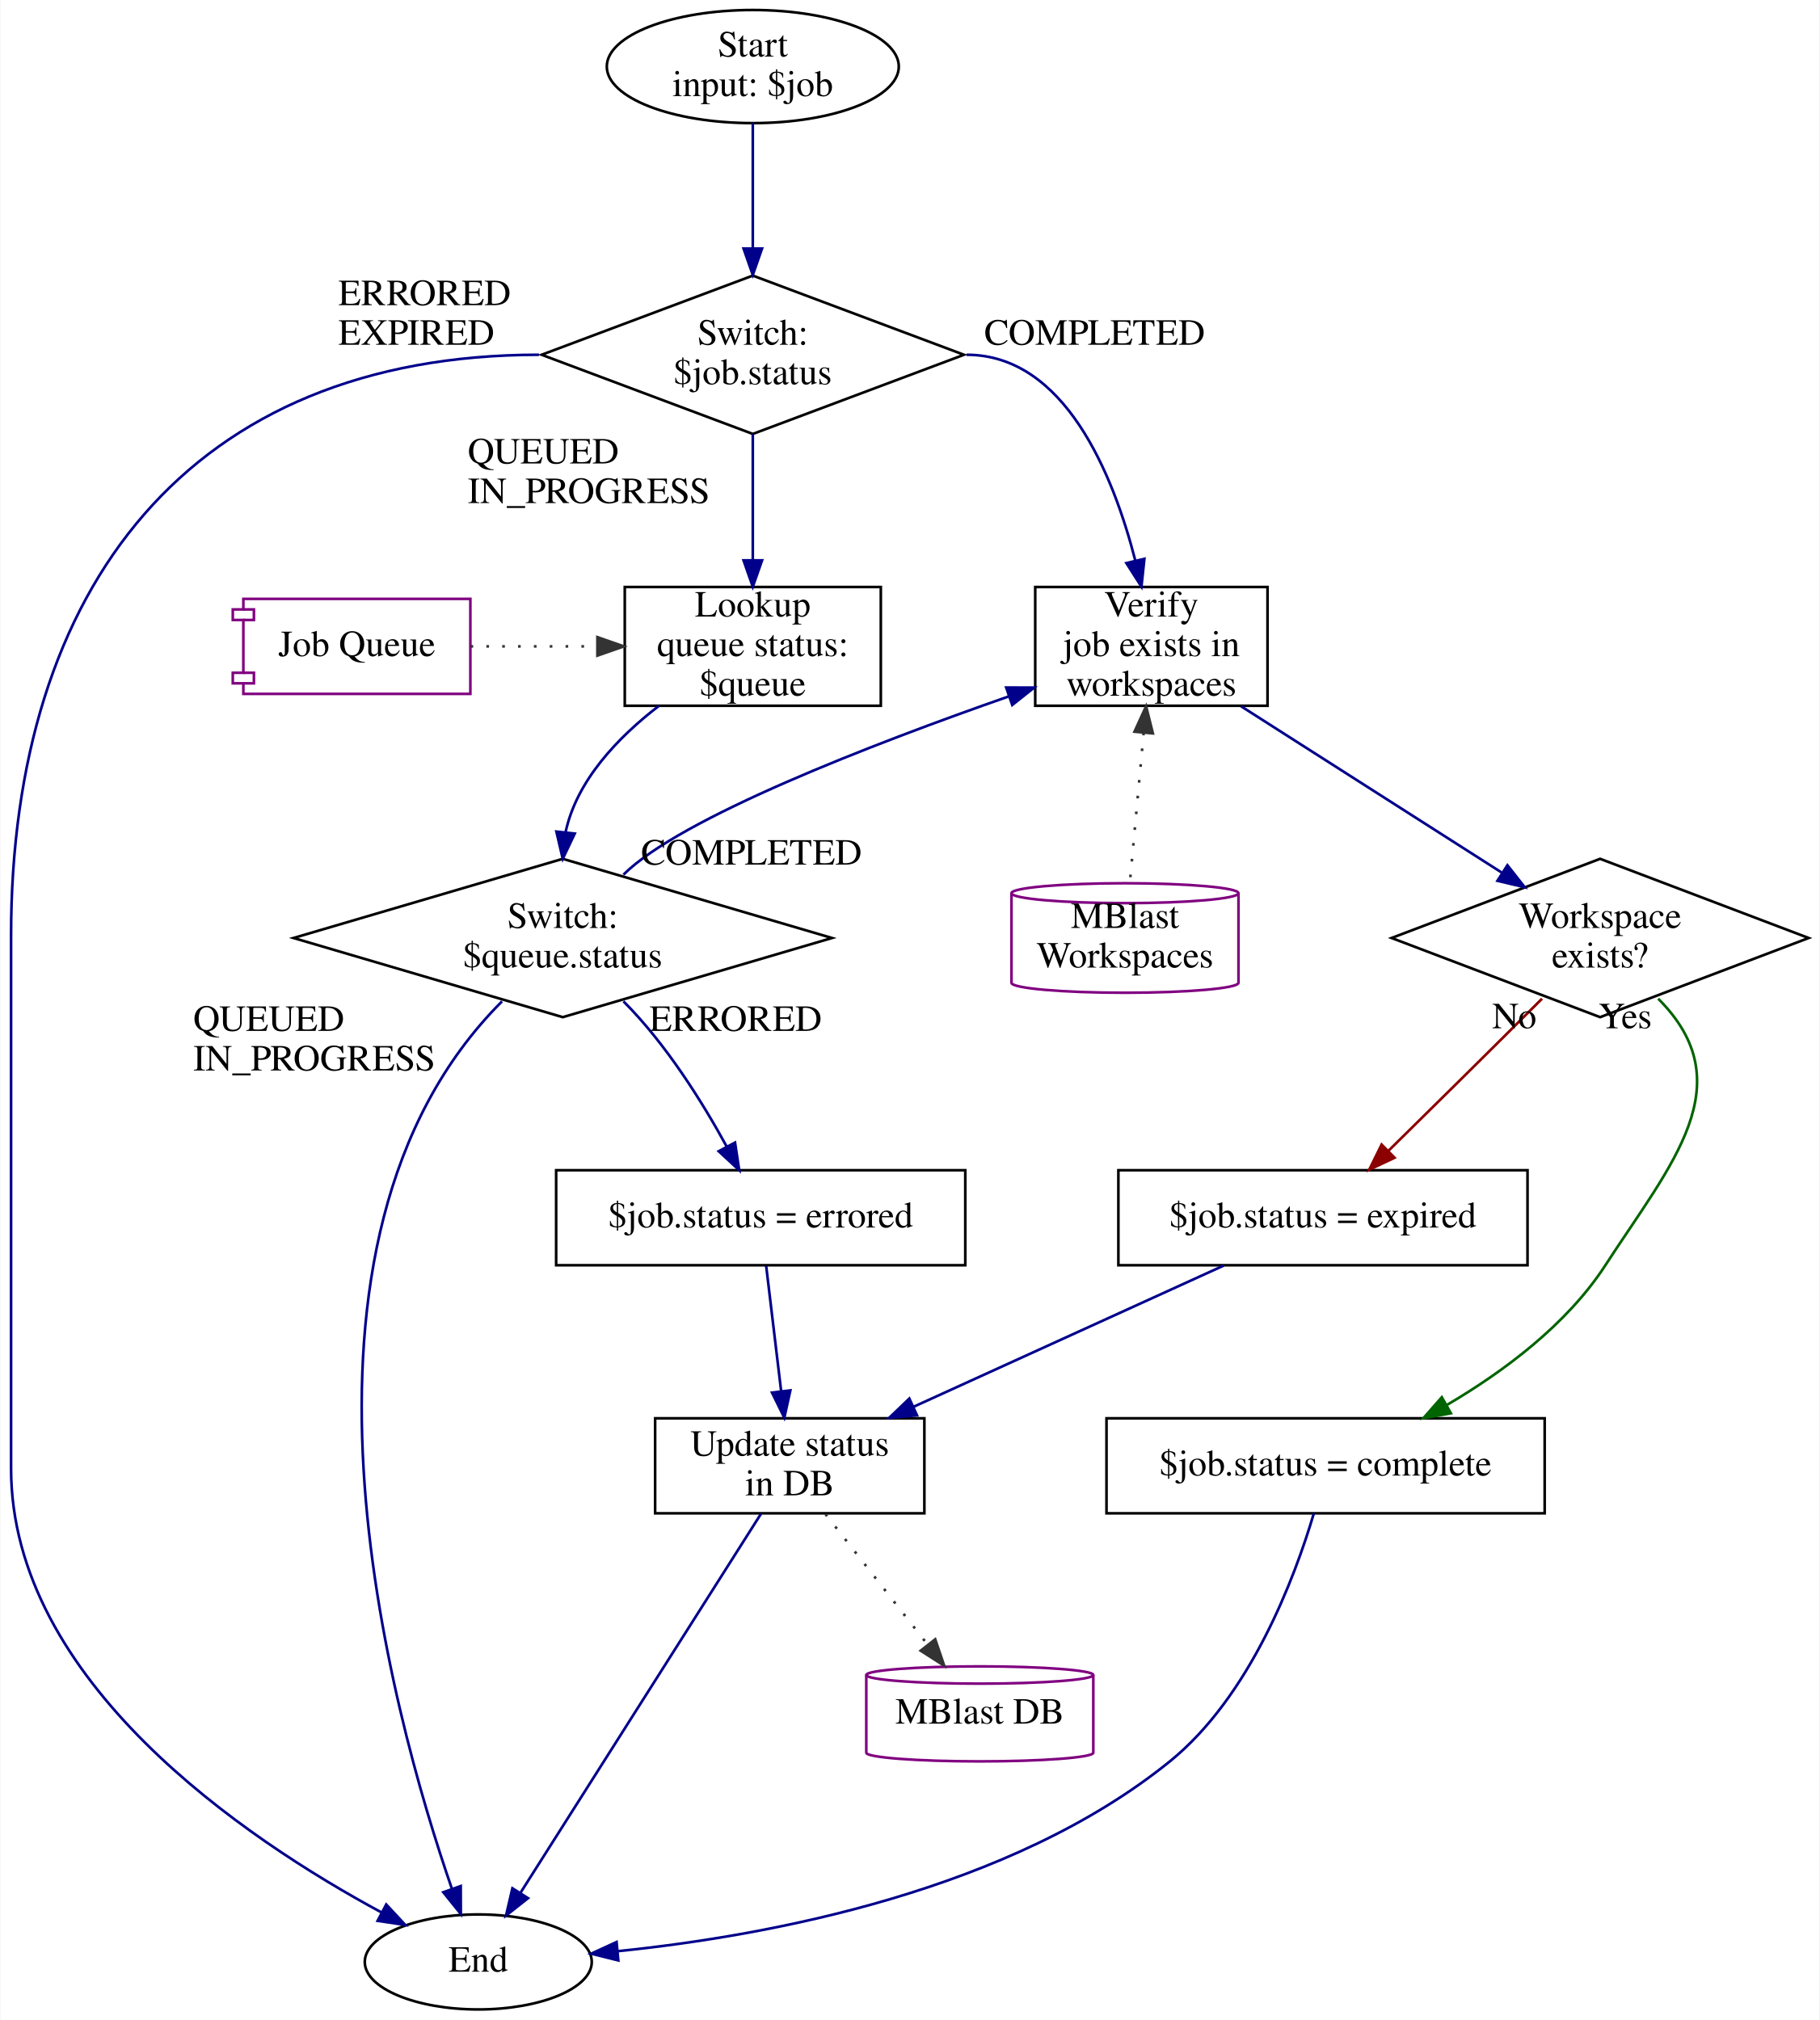
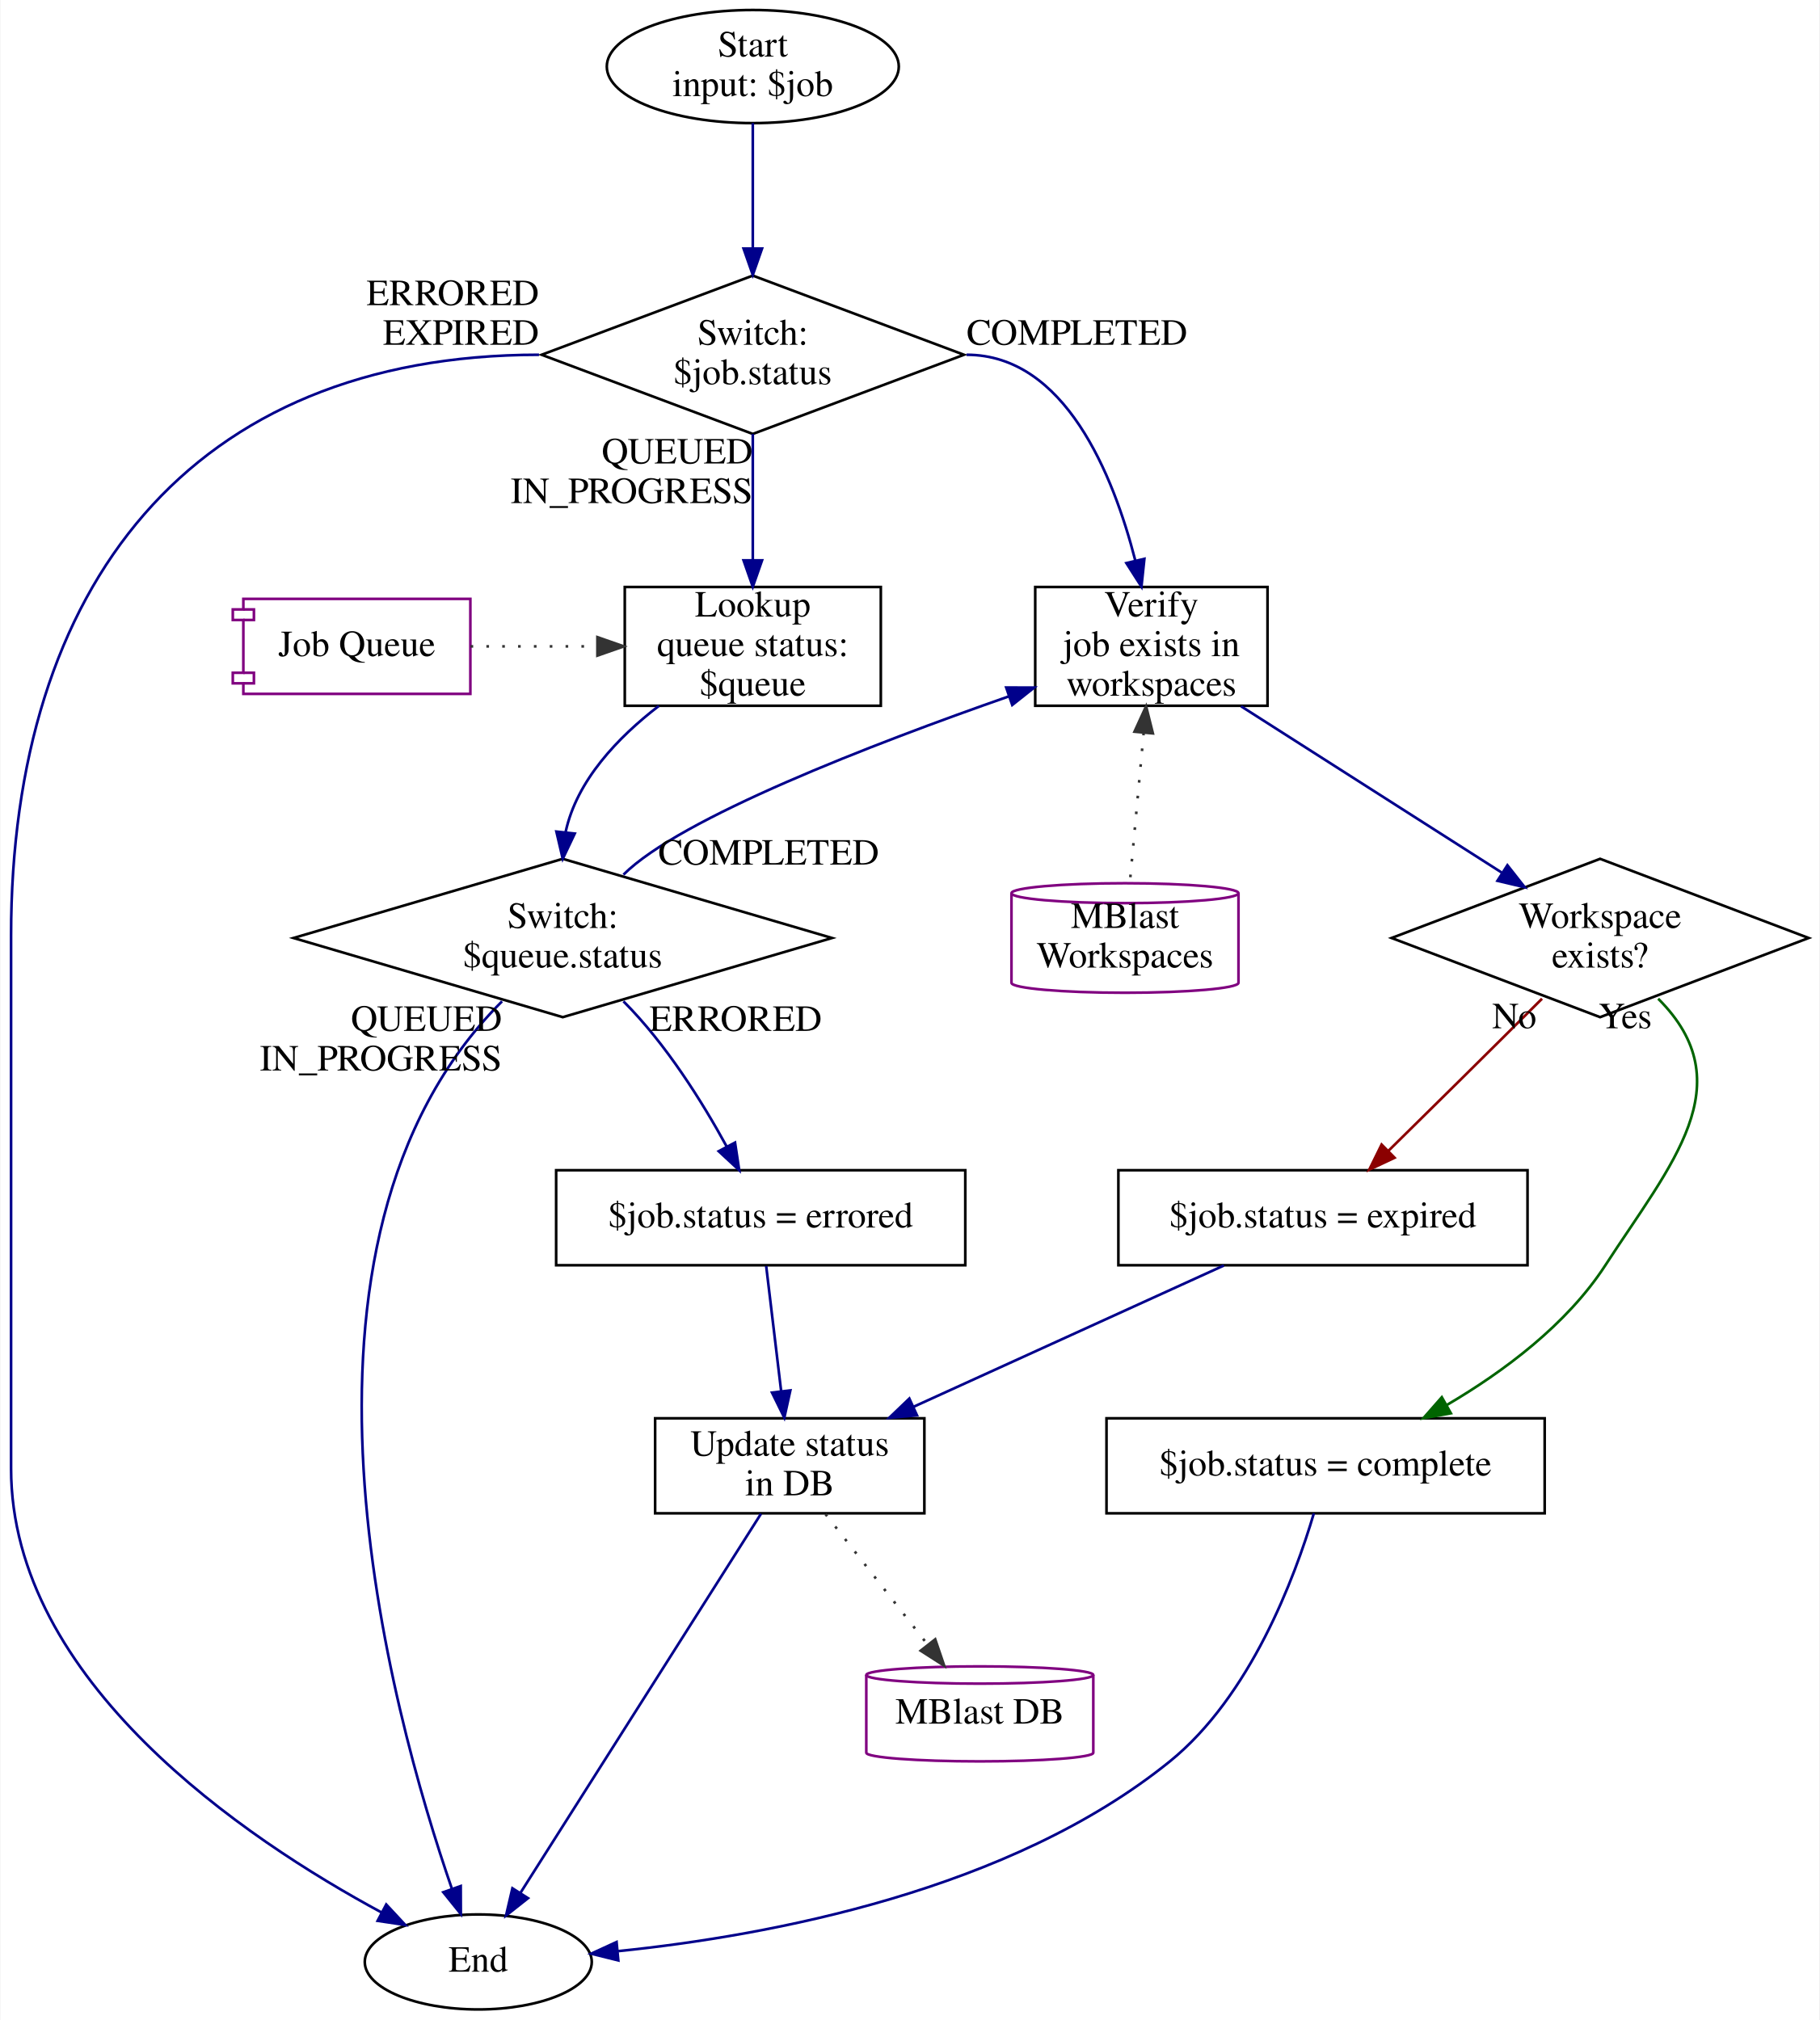
<svg xmlns="http://www.w3.org/2000/svg" width="689pt" height="765pt" viewBox="0.00 0.00 689.00 765.43">
  <g id="graph0" class="graph" transform="scale(1 1) rotate(0) translate(4 761.43)">
    <polygon fill="white" stroke="transparent" points="-4,4 -4,-761.43 685,-761.43 685,4 -4,4" />
    <g id="node1" class="node">
      <path fill="none" stroke="purple" d="M410,-126.73C410,-128.53 390.73,-130 367,-130 343.27,-130 324,-128.53 324,-126.73 324,-126.73 324,-97.27 324,-97.27 324,-95.47 343.27,-94 367,-94 390.73,-94 410,-95.47 410,-97.27 410,-97.27 410,-126.73 410,-126.73" />
      <path fill="none" stroke="purple" d="M410,-126.73C410,-124.92 390.73,-123.45 367,-123.45 343.27,-123.45 324,-124.92 324,-126.73" />
      <text text-anchor="middle" x="367" y="-108.3" font-family="Times,serif" font-size="14.00">MBlast DB</text>
    </g>
    <g id="node2" class="node">
      <path fill="none" stroke="purple" d="M465,-422.98C465,-425.06 445.73,-426.75 422,-426.75 398.27,-426.75 379,-425.06 379,-422.98 379,-422.98 379,-389.02 379,-389.02 379,-386.94 398.27,-385.25 422,-385.25 445.73,-385.25 465,-386.94 465,-389.02 465,-389.02 465,-422.98 465,-422.98" />
      <path fill="none" stroke="purple" d="M465,-422.98C465,-420.9 445.73,-419.21 422,-419.21 398.27,-419.21 379,-420.9 379,-422.98" />
      <text text-anchor="middle" x="422" y="-409.8" font-family="Times,serif" font-size="14.00">MBlast</text>
      <text text-anchor="middle" x="422" y="-394.8" font-family="Times,serif" font-size="14.00">Workspaces</text>
    </g>
    <g id="node3" class="node">
      <polygon fill="none" stroke="purple" points="174,-534.5 88,-534.5 88,-530.5 84,-530.5 84,-526.5 88,-526.5 88,-506.5 84,-506.5 84,-502.5 88,-502.5 88,-498.5 174,-498.5 174,-534.5" />
      <polyline fill="none" stroke="purple" points="88,-530.5 92,-530.5 92,-526.5 88,-526.5 " />
      <polyline fill="none" stroke="purple" points="88,-506.5 92,-506.5 92,-502.5 88,-502.5 " />
      <text text-anchor="middle" x="131" y="-512.8" font-family="Times,serif" font-size="14.00">Job Queue</text>
    </g>
    <g id="node7" class="node">
      <polygon fill="none" stroke="black" points="209,-436 107,-406 209,-376 311,-406 209,-436" />
      <text text-anchor="middle" x="209" y="-409.8" font-family="Times,serif" font-size="14.00">Switch:</text>
      <text text-anchor="middle" x="209" y="-394.8" font-family="Times,serif" font-size="14.00">$queue.status</text>
    </g>
    <g id="node9" class="node">
      <polygon fill="none" stroke="black" points="329.5,-539 232.5,-539 232.5,-494 329.5,-494 329.5,-539" />
      <text text-anchor="middle" x="281" y="-527.8" font-family="Times,serif" font-size="14.00">Lookup</text>
      <text text-anchor="middle" x="281" y="-512.8" font-family="Times,serif" font-size="14.00">queue status:</text>
      <text text-anchor="middle" x="281" y="-497.8" font-family="Times,serif" font-size="14.00">$queue</text>
    </g>
    <g id="edge16" class="edge">
      <path fill="none" stroke="#333333" stroke-dasharray="1,5" d="M174.07,-516.5C189.94,-516.5 205.82,-516.5 221.7,-516.5" />
      <polygon fill="#333333" stroke="#333333" points="222.13,-520 232.13,-516.5 222.13,-513 222.13,-520" />
    </g>
    <g id="node4" class="node">
      <ellipse fill="none" stroke="black" cx="281" cy="-736.21" rx="55.31" ry="21.43" />
      <text text-anchor="middle" x="281" y="-740.01" font-family="Times,serif" font-size="14.00">Start</text>
      <text text-anchor="middle" x="281" y="-725.01" font-family="Times,serif" font-size="14.00">input: $job</text>
    </g>
    <g id="node6" class="node">
      <polygon fill="none" stroke="black" points="281,-657 201,-627 281,-597 361,-627 281,-657" />
      <text text-anchor="middle" x="281" y="-630.8" font-family="Times,serif" font-size="14.00">Switch:</text>
      <text text-anchor="middle" x="281" y="-615.8" font-family="Times,serif" font-size="14.00">$job.status</text>
    </g>
    <g id="edge1" class="edge">
      <path fill="none" stroke="darkblue" d="M281,-714.79C281,-701.44 281,-683.55 281,-667.48" />
      <polygon fill="darkblue" stroke="darkblue" points="284.5,-667.25 281,-657.25 277.5,-667.25 284.5,-667.25" />
    </g>
    <g id="node5" class="node">
      <ellipse fill="none" stroke="black" cx="177" cy="-18" rx="43" ry="18" />
      <text text-anchor="middle" x="177" y="-14.3" font-family="Times,serif" font-size="14.00">End</text>
    </g>
    <g id="edge4" class="edge">
      <path fill="none" stroke="darkblue" d="M200,-627C67.86,-627 0,-539.14 0,-407 0,-407 0,-407 0,-205 0,-124.26 88.6,-64.66 140.43,-36.71" />
      <polygon fill="darkblue" stroke="darkblue" points="142.13,-39.77 149.34,-32.02 138.86,-33.58 142.13,-39.77" />
-       <text text-anchor="start" x="124" y="-645.8" font-family="Times,serif" font-size="14.00">ERRORED</text>
-       <text text-anchor="start" x="124" y="-630.8" font-family="Times,serif" font-size="14.00">EXPIRED</text>
+       <text text-anchor="end" x="200" y="-645.8" font-family="Times,serif" font-size="14.00">ERRORED</text>
+       <text text-anchor="end" x="200" y="-630.8" font-family="Times,serif" font-size="14.00">EXPIRED</text>
    </g>
    <g id="edge2" class="edge">
      <path fill="none" stroke="darkblue" d="M281,-597C281,-581.23 281,-563.7 281,-549.12" />
      <polygon fill="darkblue" stroke="darkblue" points="284.5,-549.09 281,-539.09 277.5,-549.09 284.5,-549.09" />
-       <text text-anchor="start" x="173" y="-585.8" font-family="Times,serif" font-size="14.00">QUEUED</text>
-       <text text-anchor="start" x="173" y="-570.8" font-family="Times,serif" font-size="14.00">IN_PROGRESS</text>
+       <text text-anchor="end" x="281" y="-585.8" font-family="Times,serif" font-size="14.00">QUEUED  </text>
+       <text text-anchor="end" x="281" y="-570.8" font-family="Times,serif" font-size="14.00">IN_PROGRESS  </text>
    </g>
    <g id="node10" class="node">
      <polygon fill="none" stroke="black" points="476,-539 388,-539 388,-494 476,-494 476,-539" />
      <text text-anchor="middle" x="432" y="-527.8" font-family="Times,serif" font-size="14.00">Verify</text>
      <text text-anchor="middle" x="432" y="-512.8" font-family="Times,serif" font-size="14.00">job exists in</text>
      <text text-anchor="middle" x="432" y="-497.8" font-family="Times,serif" font-size="14.00"> workspaces</text>
    </g>
    <g id="edge3" class="edge">
      <path fill="none" stroke="darkblue" d="M362,-627C399.26,-627 417.58,-581.44 425.89,-549.1" />
      <polygon fill="darkblue" stroke="darkblue" points="429.35,-549.67 428.24,-539.13 422.53,-548.06 429.35,-549.67" />
-       <text text-anchor="middle" x="410.5" y="-630.8" font-family="Times,serif" font-size="14.00">COMPLETED</text>
+       <text text-anchor="start" x="362" y="-630.8" font-family="Times,serif" font-size="14.00">COMPLETED</text>
    </g>
    <g id="edge8" class="edge">
      <path fill="none" stroke="darkblue" d="M186,-382C94.63,-290.63 143.81,-112.86 167.04,-45.62" />
      <polygon fill="darkblue" stroke="darkblue" points="170.35,-46.76 170.39,-36.17 163.75,-44.42 170.35,-46.76" />
-       <text text-anchor="start" x="69" y="-370.8" font-family="Times,serif" font-size="14.00">QUEUED</text>
-       <text text-anchor="start" x="69" y="-355.8" font-family="Times,serif" font-size="14.00">IN_PROGRESS  </text>
+       <text text-anchor="end" x="186" y="-370.8" font-family="Times,serif" font-size="14.00">QUEUED    </text>
+       <text text-anchor="end" x="186" y="-355.8" font-family="Times,serif" font-size="14.00">IN_PROGRESS      </text>
    </g>
    <g id="edge7" class="edge">
      <path fill="none" stroke="darkblue" d="M232,-430C253.39,-451.39 326.31,-479.48 377.9,-497.52" />
      <polygon fill="darkblue" stroke="darkblue" points="377,-500.91 387.59,-500.88 379.29,-494.3 377,-500.91" />
-       <text text-anchor="middle" x="280.5" y="-433.8" font-family="Times,serif" font-size="14.00">COMPLETED</text>
+       <text text-anchor="middle" x="287" y="-433.8" font-family="Times,serif" font-size="14.00">   COMPLETED</text>
    </g>
    <g id="node12" class="node">
      <polygon fill="none" stroke="black" points="361.5,-318 206.5,-318 206.5,-282 361.5,-282 361.5,-318" />
      <text text-anchor="middle" x="284" y="-296.3" font-family="Times,serif" font-size="14.00">$job.status = errored</text>
    </g>
    <g id="edge6" class="edge">
      <path fill="none" stroke="darkblue" d="M232,-382C248.15,-365.85 261.88,-343.85 271.17,-326.86" />
      <polygon fill="darkblue" stroke="darkblue" points="274.27,-328.48 275.86,-318 268.09,-325.2 274.27,-328.48" />
      <text text-anchor="middle" x="274.5" y="-370.8" font-family="Times,serif" font-size="14.00">  ERRORED</text>
    </g>
    <g id="node8" class="node">
      <polygon fill="none" stroke="black" points="602,-436 523,-406 602,-376 681,-406 602,-436" />
      <text text-anchor="middle" x="602" y="-409.8" font-family="Times,serif" font-size="14.00">Workspace</text>
      <text text-anchor="middle" x="602" y="-394.8" font-family="Times,serif" font-size="14.00">exists?</text>
    </g>
    <g id="node11" class="node">
      <polygon fill="none" stroke="black" points="574.5,-318 419.5,-318 419.5,-282 574.5,-282 574.5,-318" />
      <text text-anchor="middle" x="497" y="-296.3" font-family="Times,serif" font-size="14.00">$job.status = expired</text>
    </g>
    <g id="edge11" class="edge">
      <path fill="none" stroke="darkred" d="M580,-383C560.5,-363.5 538.26,-341.55 521.72,-325.27" />
      <polygon fill="darkred" stroke="darkred" points="524.13,-322.73 514.55,-318.22 519.22,-327.72 524.13,-322.73" />
      <text text-anchor="middle" x="569.5" y="-371.8" font-family="Times,serif" font-size="14.00">No</text>
    </g>
    <g id="node13" class="node">
      <polygon fill="none" stroke="black" points="581,-224 415,-224 415,-188 581,-188 581,-224" />
      <text text-anchor="middle" x="498" y="-202.3" font-family="Times,serif" font-size="14.00">$job.status = complete</text>
    </g>
    <g id="edge10" class="edge">
      <path fill="none" stroke="darkgreen" d="M624,-383C656.36,-350.64 628.9,-320.4 604,-282 589.4,-259.49 565.47,-241.7 544.04,-229.11" />
      <polygon fill="darkgreen" stroke="darkgreen" points="545.47,-225.9 535.04,-224.03 542.03,-231.99 545.47,-225.9" />
      <text text-anchor="middle" x="611.5" y="-371.8" font-family="Times,serif" font-size="14.00">Yes</text>
    </g>
    <g id="edge5" class="edge">
      <path fill="none" stroke="darkblue" d="M245.42,-493.95C229.9,-482.03 214.28,-465.68 210.09,-446.16" />
      <polygon fill="darkblue" stroke="darkblue" points="213.55,-445.57 209,-436 206.59,-446.32 213.55,-445.57" />
    </g>
    <g id="edge18" class="edge">
      <path fill="none" stroke="#333333" stroke-dasharray="1,5" d="M429.08,-483.8C427.38,-465.38 425.29,-442.74 423.83,-426.83" />
      <polygon fill="#333333" stroke="#333333" points="425.6,-484.17 430,-493.8 432.57,-483.53 425.6,-484.17" />
    </g>
    <g id="edge9" class="edge">
      <path fill="none" stroke="darkblue" d="M465.99,-493.8C494.53,-475.59 535.24,-449.61 564.68,-430.82" />
      <polygon fill="darkblue" stroke="darkblue" points="566.88,-433.57 573.43,-425.24 563.11,-427.67 566.88,-433.57" />
    </g>
    <g id="node14" class="node">
      <polygon fill="none" stroke="black" points="346,-224 244,-224 244,-188 346,-188 346,-224" />
      <text text-anchor="middle" x="295" y="-209.8" font-family="Times,serif" font-size="14.00">Update status</text>
      <text text-anchor="middle" x="295" y="-194.8" font-family="Times,serif" font-size="14.00">in DB</text>
    </g>
    <g id="edge13" class="edge">
      <path fill="none" stroke="darkblue" d="M459.48,-281.91C426.28,-266.79 377.69,-244.66 341.92,-228.37" />
      <polygon fill="darkblue" stroke="darkblue" points="343.21,-225.11 332.66,-224.15 340.31,-231.48 343.21,-225.11" />
    </g>
    <g id="edge12" class="edge">
      <path fill="none" stroke="darkblue" d="M286.07,-281.7C287.67,-268.33 289.91,-249.59 291.75,-234.22" />
      <polygon fill="darkblue" stroke="darkblue" points="295.23,-234.57 292.94,-224.23 288.28,-233.74 295.23,-234.57" />
    </g>
    <g id="edge15" class="edge">
      <path fill="none" stroke="darkblue" d="M493.56,-188C486.3,-163.55 469.53,-118.72 439,-94 378.42,-44.96 287.3,-27.97 230.04,-22.1" />
      <polygon fill="darkblue" stroke="darkblue" points="230.05,-18.58 219.76,-21.13 229.39,-25.55 230.05,-18.58" />
    </g>
    <g id="edge17" class="edge">
      <path fill="none" stroke="#333333" stroke-dasharray="1,5" d="M308.54,-187.7C319.4,-173.82 334.81,-154.14 347.07,-138.46" />
      <polygon fill="#333333" stroke="#333333" points="350.11,-140.26 353.52,-130.23 344.6,-135.94 350.11,-140.26" />
    </g>
    <g id="edge14" class="edge">
      <path fill="none" stroke="darkblue" d="M284.11,-187.83C263.19,-154.86 217.32,-82.55 192.95,-44.14" />
      <polygon fill="darkblue" stroke="darkblue" points="195.84,-42.16 187.52,-35.59 189.93,-45.91 195.84,-42.16" />
    </g>
  </g>
</svg>
